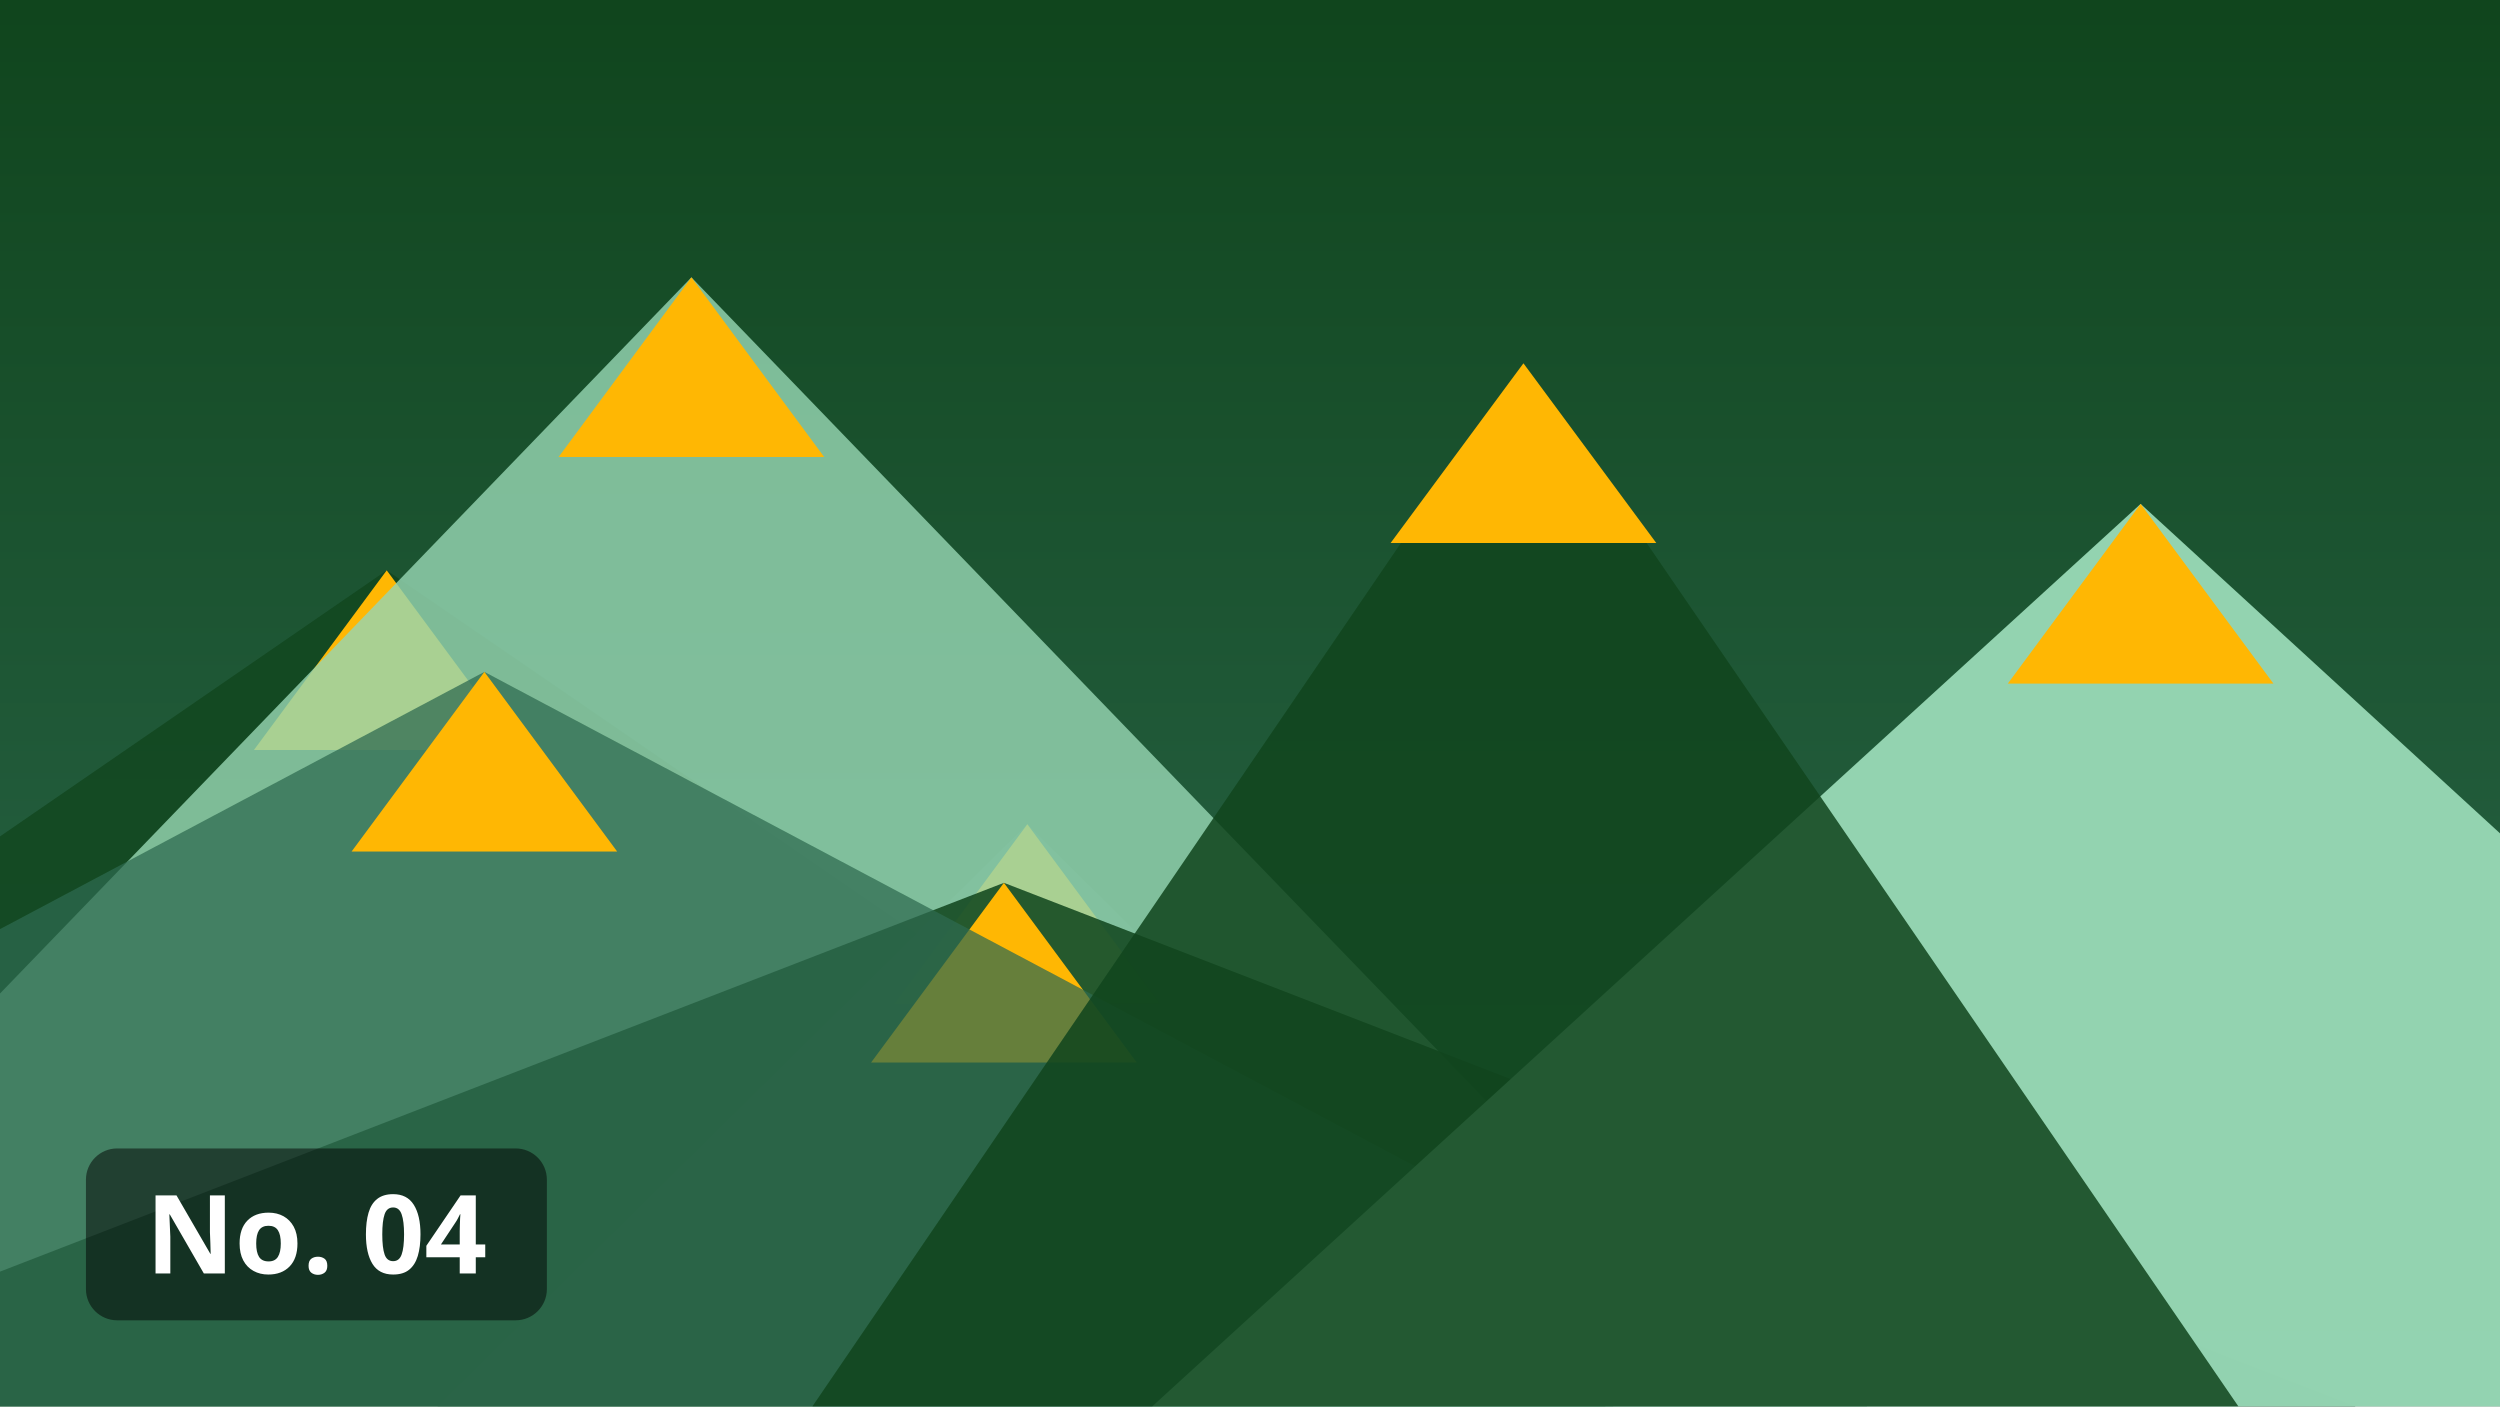
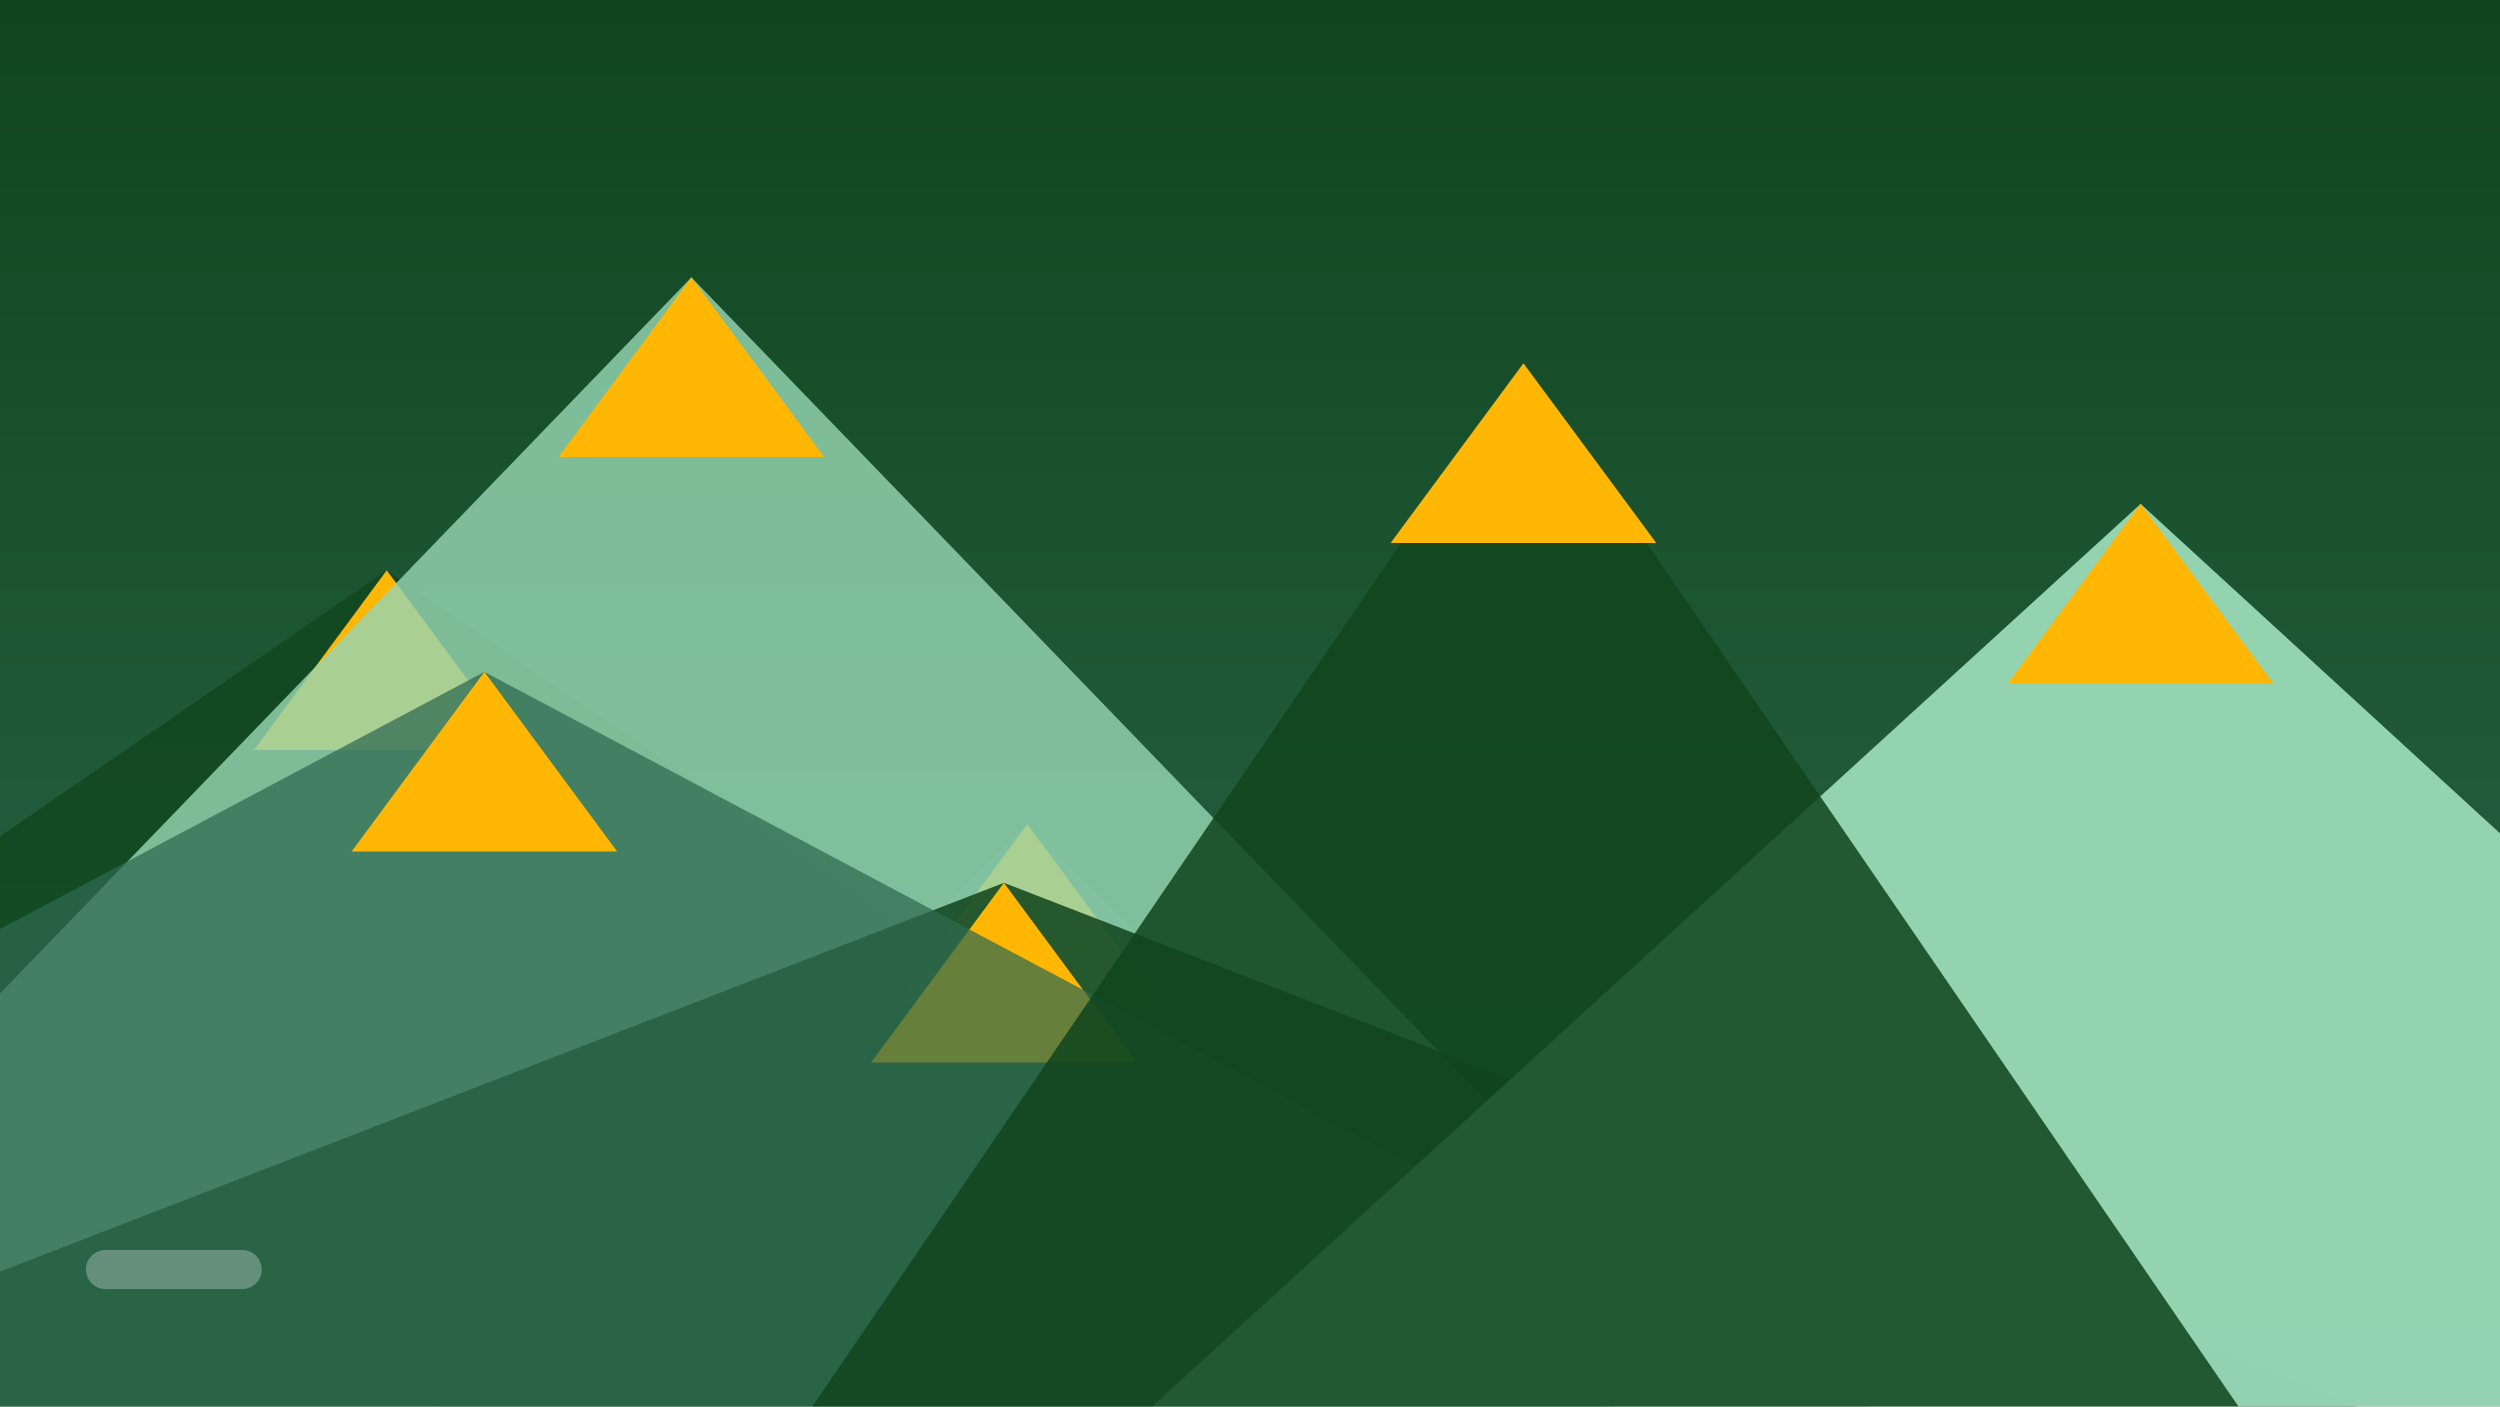
<svg xmlns="http://www.w3.org/2000/svg" width="640" height="360" viewBox="0 0 640 360">
  <defs>
    <linearGradient id="s" x1="0" y1="0" x2="0" y2="1">
      <stop offset="0" stop-color="#10451d" />
      <stop offset="1" stop-color="#2d6a4f" />
    </linearGradient>
  </defs>
  <rect width="640" height="360" fill="url(#s)" />
  <path d="M-212 360L99 146L411 360Z" fill="#10451d" opacity="0.79" />
  <path d="M65 192L99 146L133 192Z" fill="#ffb703" />
  <path d="M112 360L263 211L413 360Z" fill="#2d6a4f" opacity="0.788" />
  <path d="M229 257L263 211L297 257Z" fill="#ffb703" />
  <path d="M-102 360L177 71L456 360Z" fill="#95d5b2" opacity="0.814" />
  <path d="M143 117L177 71L211 117Z" fill="#ffb703" />
  <path d="M-89 360L257 226L603 360Z" fill="#10451d" opacity="0.862" />
  <path d="M223 272L257 226L291 272Z" fill="#ffb703" />
  <path d="M-230 360L124 172L478 360Z" fill="#2d6a4f" opacity="0.729" />
  <path d="M90 218L124 172L158 218Z" fill="#ffb703" />
  <path d="M295 360L548 129L800 360Z" fill="#95d5b2" opacity="0.979" />
  <path d="M514 175L548 129L582 175Z" fill="#ffb703" />
  <path d="M208 360L390 93L573 360Z" fill="#10451d" opacity="0.859" />
  <path d="M356 139L390 93L424 139Z" fill="#ffb703" />
-   <g font-family="sans-serif" font-weight="800">
-     <rect x="22" y="294" width="118" height="44" rx="8" fill="#000" opacity="0.5" />
-     <text x="81" y="326" font-size="28" fill="#fff" text-anchor="middle">No. 04</text>
-   </g>
+   <rect x="22" y="320" width="45" height="10" rx="5" fill="#fff" opacity="0.28" />
</svg>
